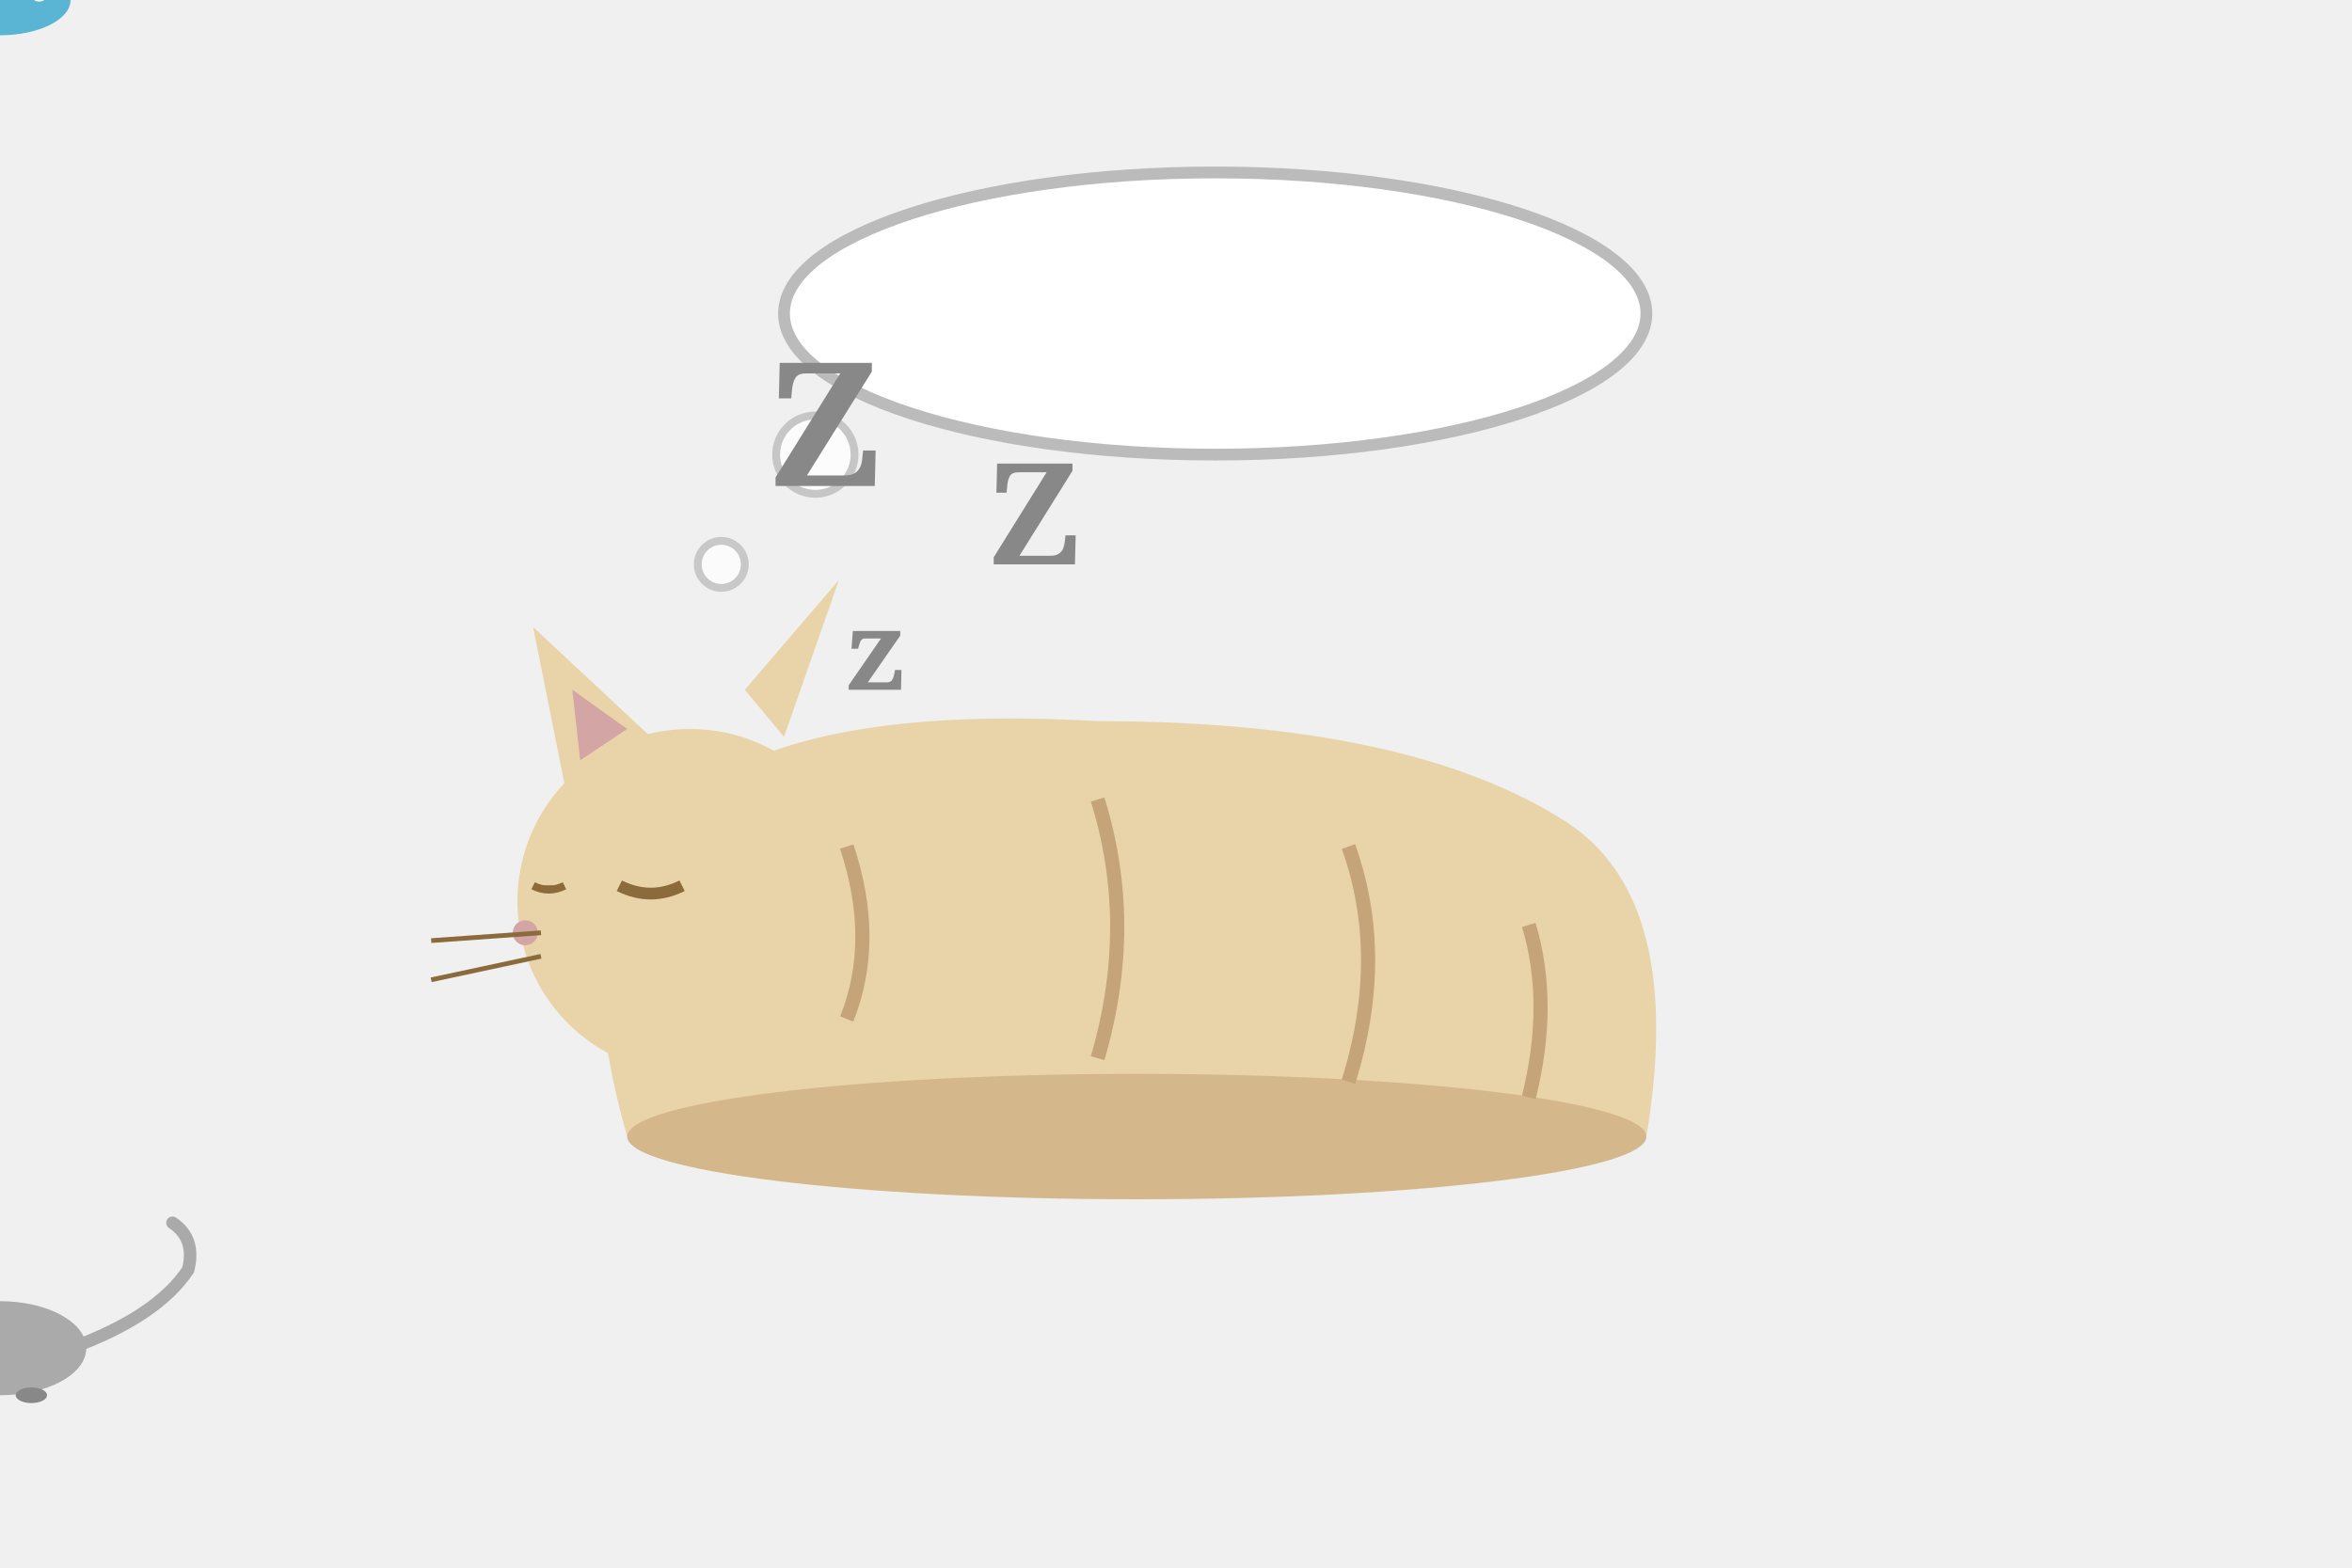
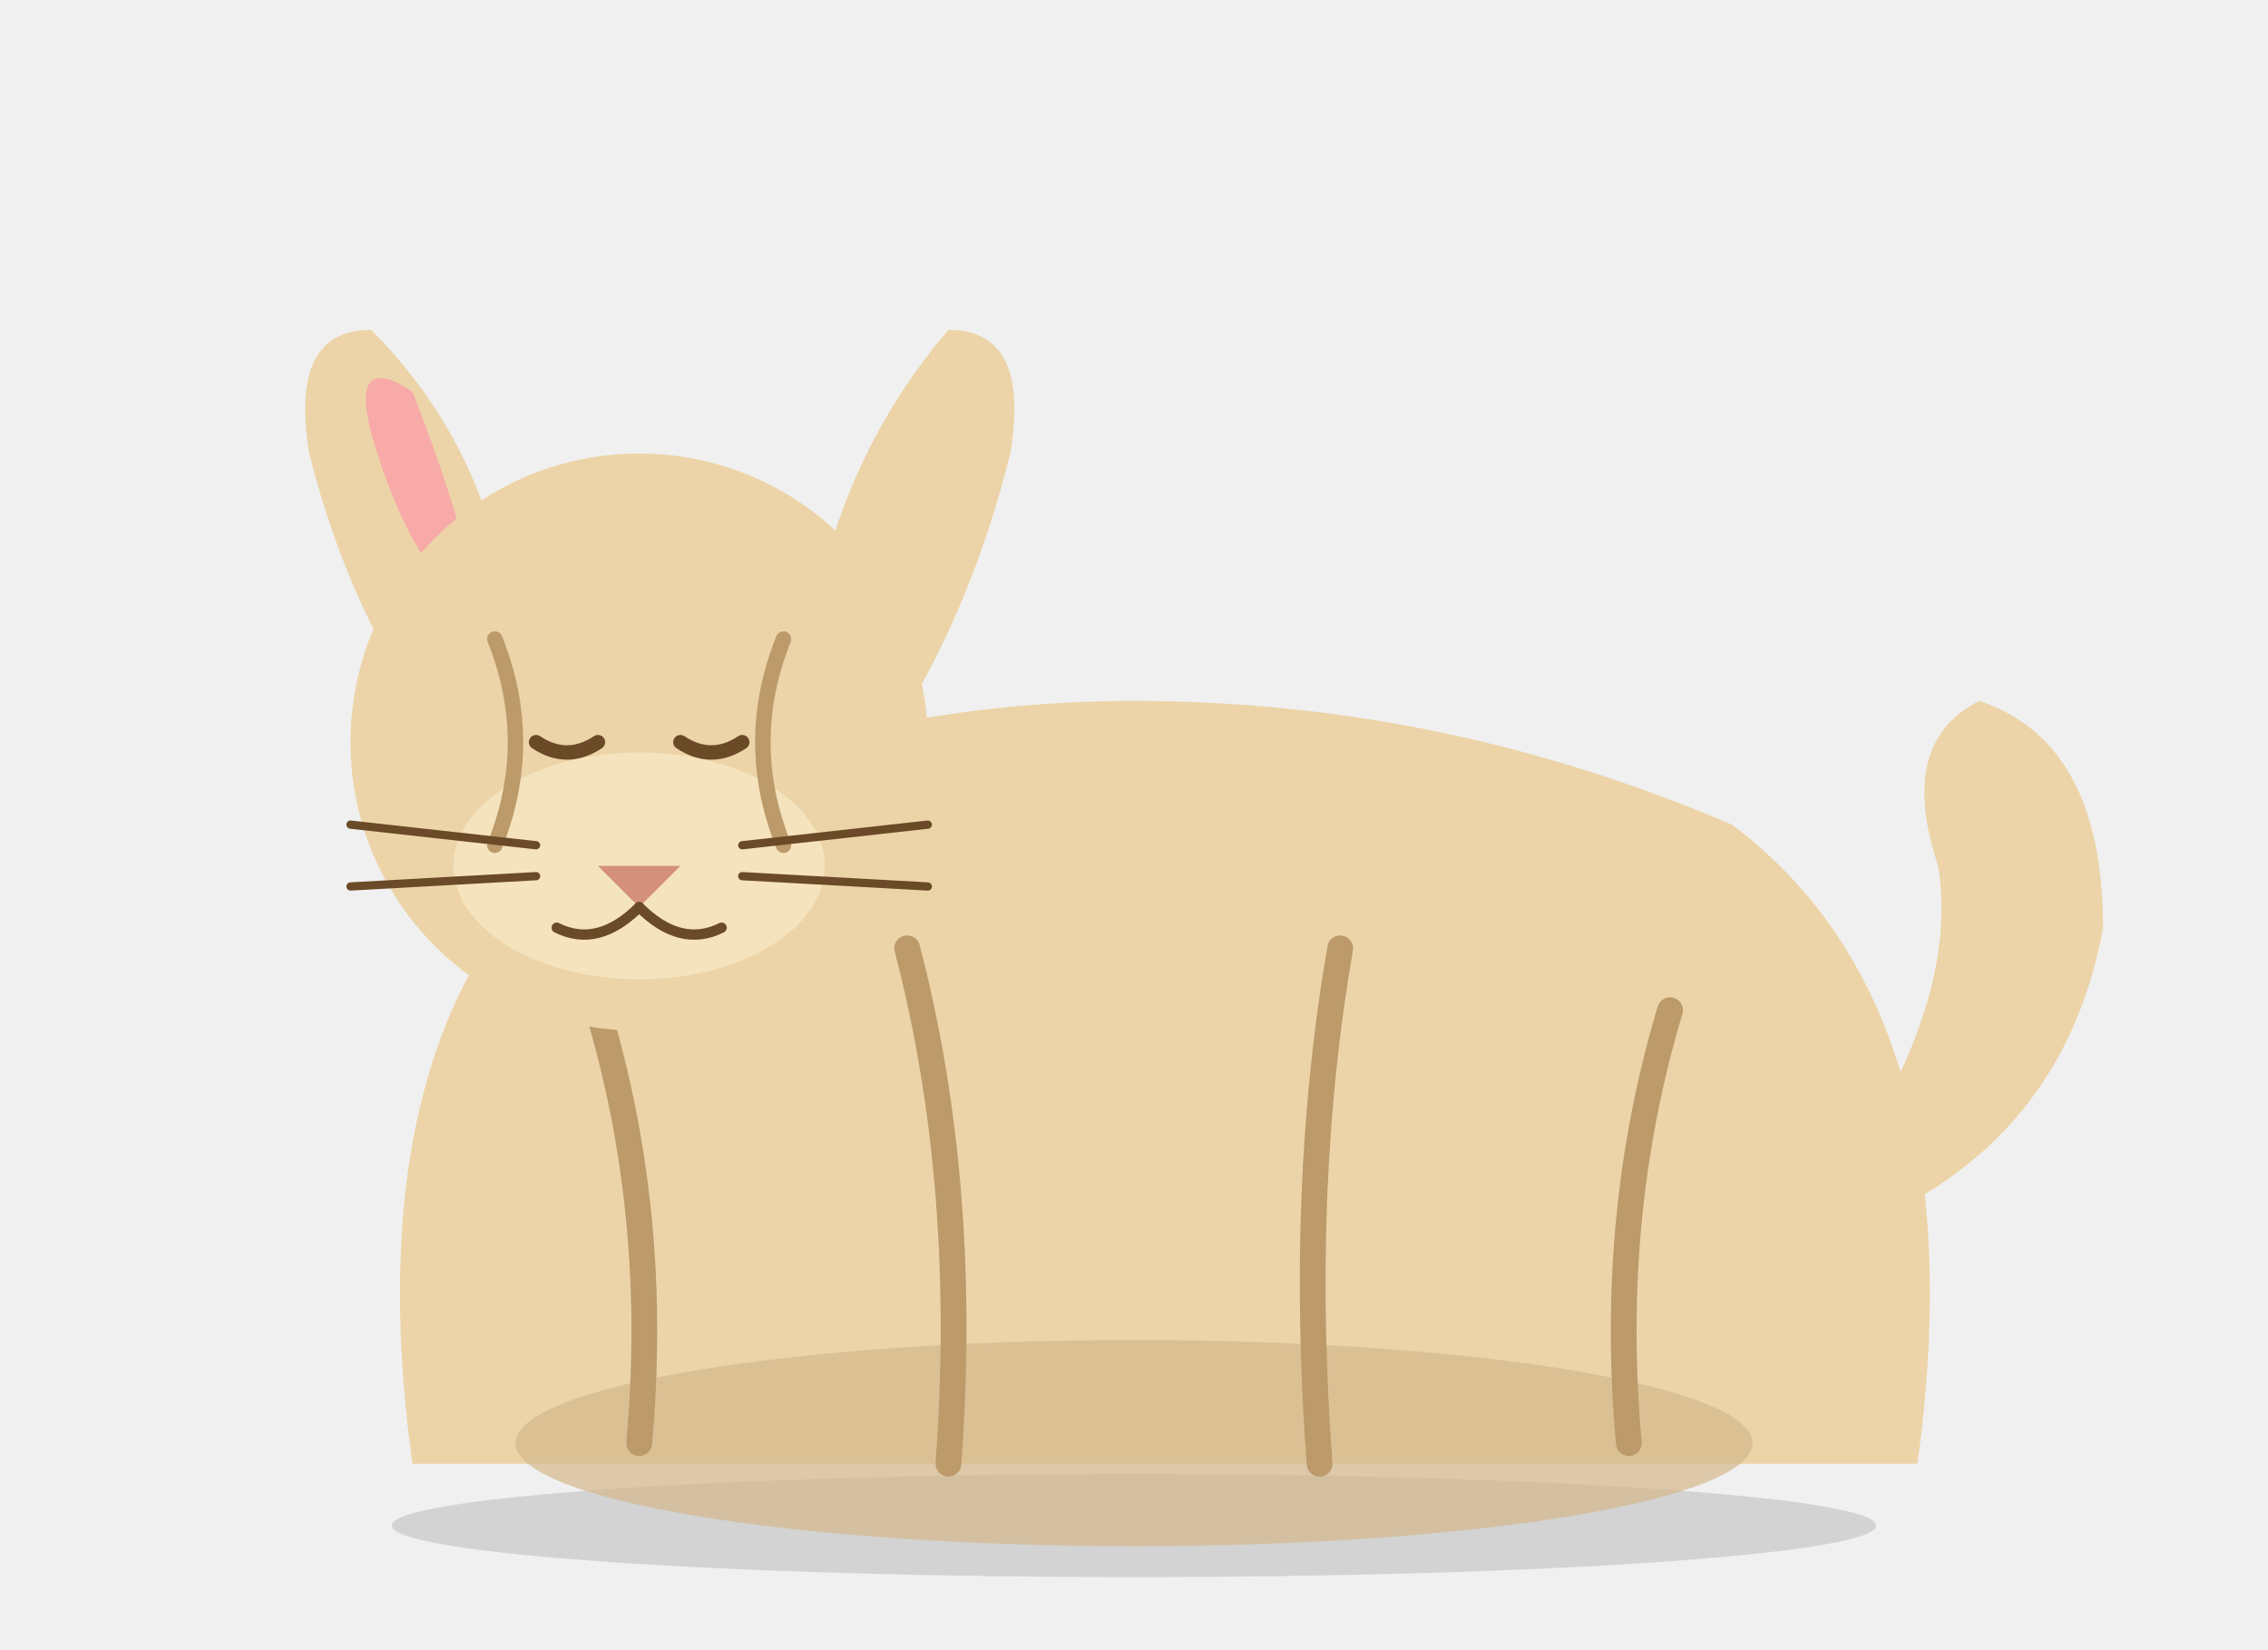
- <svg xmlns="http://www.w3.org/2000/svg" viewBox="0 0 300 200" width="280" role="img" aria-label="a cream tabby cat sleeping in loaf position, dreaming of a fish, with a tiny mouse tiptoeing past its twitching ear">
-   <circle cx="92" cy="72" r="3" fill="#fff" stroke="#bbb" stroke-width="1" opacity="0.75" />
-   <circle cx="104" cy="58" r="5" fill="#fff" stroke="#bbb" stroke-width="1" opacity="0.8" />
-   <ellipse cx="155" cy="40" rx="55" ry="18" fill="#fff" stroke="#bbb" stroke-width="1.5" />
+ <svg xmlns="http://www.w3.org/2000/svg" viewBox="0 0 220 160" width="220" role="img" aria-label="a cream tabby cat in loaf position, breathing slowly, tail wrapped around its body, occasionally twitching an ear, eyes softly closed">
+   <ellipse cx="110" cy="148" rx="72" ry="5" fill="#1a1a1a" opacity="0.14" />
+   <path d="M 40 142 Q 34 98 58 80 Q 82 68 110 68 Q 140 68 168 80 Q 192 98 186 142 Z" fill="#ecd4a8">
+     <animate attributeName="d" values="M 40 142 Q 34 98 58 80 Q 82 68 110 68 Q 140 68 168 80 Q 192 98 186 142 Z;                      M 40 142 Q 34 95 58 77 Q 82 65 110 65 Q 140 65 168 77 Q 192 95 186 142 Z;                      M 40 142 Q 34 98 58 80 Q 82 68 110 68 Q 140 68 168 80 Q 192 98 186 142 Z" calcMode="spline" keySplines="0.42 0 0.58 1; 0.42 0 0.58 1" keyTimes="0;0.5;1" dur="4.2s" repeatCount="indefinite" />
+   </path>
+   <ellipse cx="110" cy="140" rx="60" ry="10" fill="#d4b88c" opacity="0.7" />
+   <path d="M 58 98 Q 64 118 62 140" stroke="#bc9a6a" stroke-width="2.5" stroke-linecap="round" fill="none" />
+   <path d="M 88 92 Q 94 115 92 142" stroke="#bc9a6a" stroke-width="2.5" stroke-linecap="round" fill="none" />
+   <path d="M 130 92 Q 126 115 128 142" stroke="#bc9a6a" stroke-width="2.5" stroke-linecap="round" fill="none" />
+   <path d="M 162 98 Q 156 118 158 140" stroke="#bc9a6a" stroke-width="2.5" stroke-linecap="round" fill="none" />
+   <path d="M 178 120 Q 200 112 204 90 Q 204 72 192 68 Q 184 72 188 84 Q 190 96 180 112 Z" fill="#ecd4a8">
+     <animateTransform attributeName="transform" type="rotate" values="0 192 100; 3 192 100; 0 192 100" calcMode="spline" keySplines="0.42 0 0.58 1; 0.42 0 0.58 1" keyTimes="0;0.5;1" dur="4.2s" repeatCount="indefinite" />
+   </path>
  <g>
-     <animateMotion dur="5s" repeatCount="indefinite" path="M 115 40 Q 155 30 195 40 Q 155 50 115 40" />
-     <g>
-       <ellipse cx="0" cy="0" rx="9" ry="4.5" fill="#5ab5d4" />
-       <polygon points="-9,0 -15,-5 -15,5" fill="#5ab5d4">
-         <animateTransform attributeName="transform" type="skewX" values="0;12;0;-12;0" dur="0.6s" repeatCount="indefinite" />
-       </polygon>
-       <circle cx="5" cy="-1" r="1.2" fill="#fff" />
-       <circle cx="5" cy="-1" r="0.5" fill="#000" />
-     </g>
+     <animateTransform attributeName="transform" type="translate" values="0 0; 0 -1; 0 0" calcMode="spline" keySplines="0.42 0 0.58 1; 0.42 0 0.58 1" keyTimes="0;0.5;1" dur="4.2s" repeatCount="indefinite" />
+     <path d="M 50 68 Q 50 46 36 32 Q 28 32 30 44 Q 34 60 43 72 Z" fill="#ecd4a8">
+       <animateTransform attributeName="transform" type="rotate" values="0 43 62; 0 43 62; 0 43 62; -18 43 62; 3 43 62; -18 43 62; 0 43 62; 0 43 62" calcMode="spline" keySplines="0.42 0 0.58 1; 0.42 0 0.58 1; 0.12 0 0.39 0; 0.61 1 0.88 1; 0.12 0 0.39 0; 0.61 1 0.88 1; 0.42 0 0.58 1" keyTimes="0;0.4;0.5;0.55;0.6;0.65;0.7;1" dur="9s" repeatCount="indefinite" />
+     </path>
+     <path d="M 78 66 Q 80 46 92 32 Q 100 32 98 44 Q 94 60 86 72 Z" fill="#ecd4a8" />
+     <path d="M 36 42 Q 34 34 40 38 Q 44 48 47 60 Q 40 56 36 42 Z" fill="#ff8da8" opacity="0.6" />
+     <circle cx="62" cy="72" r="28" fill="#ecd4a8" />
+     <ellipse cx="62" cy="84" rx="18" ry="11" fill="#f5e3bd" />
+     <path d="M 48 62 Q 52 72 48 82" stroke="#bc9a6a" stroke-width="1.5" stroke-linecap="round" fill="none" />
+     <path d="M 76 62 Q 72 72 76 82" stroke="#bc9a6a" stroke-width="1.5" stroke-linecap="round" fill="none" />
+     <path d="M 52 72 Q 55 74 58 72" stroke="#6b4a28" stroke-width="1.4" fill="none" stroke-linecap="round" />
+     <path d="M 66 72 Q 69 74 72 72" stroke="#6b4a28" stroke-width="1.4" fill="none" stroke-linecap="round" />
+     <path d="M 58 84 L 66 84 L 62 88 Z" fill="#d4907a" />
+     <path d="M 62 88 Q 58 92 54 90" stroke="#6b4a28" stroke-width="1" fill="none" stroke-linecap="round" />
+     <path d="M 62 88 Q 66 92 70 90" stroke="#6b4a28" stroke-width="1" fill="none" stroke-linecap="round" />
+     <line x1="34" y1="80" x2="52" y2="82" stroke="#6b4a28" stroke-width="0.8" stroke-linecap="round" />
+     <line x1="34" y1="86" x2="52" y2="85" stroke="#6b4a28" stroke-width="0.8" stroke-linecap="round" />
+     <line x1="72" y1="82" x2="90" y2="80" stroke="#6b4a28" stroke-width="0.8" stroke-linecap="round" />
+     <line x1="72" y1="85" x2="90" y2="86" stroke="#6b4a28" stroke-width="0.8" stroke-linecap="round" />
  </g>
-   <g>
-     <path d="M 80 145 Q 70 110 90 100 Q 105 90 140 92 Q 180 92 200 105 Q 215 115 210 145 Z" fill="#e8d4a8">
-       <animate attributeName="d" values="M 80 145 Q 70 110 90 100 Q 105 90 140 92 Q 180 92 200 105 Q 215 115 210 145 Z;                        M 80 145 Q 70 108 90 98 Q 105 88 140 90 Q 180 90 200 103 Q 215 113 210 145 Z;                        M 80 145 Q 70 110 90 100 Q 105 90 140 92 Q 180 92 200 105 Q 215 115 210 145 Z" dur="3.8s" repeatCount="indefinite" />
-     </path>
-     <ellipse cx="145" cy="145" rx="65" ry="8" fill="#d4b88c" />
-     <circle cx="88" cy="115" r="22" fill="#e8d4a8">
-       <animate attributeName="r" values="22;22.8;22" dur="3.8s" repeatCount="indefinite" />
-     </circle>
-     <polygon points="72,100 68,80 83,94" fill="#e8d4a8">
-       <animateTransform attributeName="transform" type="rotate" values="0 72 100; 0 72 100; 0 72 100; -18 72 100; 4 72 100; -18 72 100; 0 72 100; 0 72 100" keyTimes="0;0.35;0.42;0.48;0.53;0.58;0.65;1" dur="10s" repeatCount="indefinite" />
-     </polygon>
-     <polygon points="100,94 107,74 95,88" fill="#e8d4a8" />
-     <polygon points="74,97 73,88 80,93" fill="#d4a5a5" />
-     <path d="M 79 113 Q 83 115 87 113" stroke="#8b6a3c" stroke-width="1.5" fill="none" />
-     <path d="M 68 113 Q 70 114 72 113" stroke="#8b6a3c" stroke-width="1" />
-     <circle cx="67" cy="119" r="1.6" fill="#d4a5a5" />
-     <line x1="55" y1="120" x2="69" y2="119" stroke="#8b6a3c" stroke-width="0.6" />
-     <line x1="55" y1="125" x2="69" y2="122" stroke="#8b6a3c" stroke-width="0.6" />
-     <path d="M 108 108 Q 112 120 108 130" stroke="#c4a478" stroke-width="1.8" fill="none" />
-     <path d="M 140 102 Q 145 118 140 135" stroke="#c4a478" stroke-width="1.8" fill="none" />
-     <path d="M 172 108 Q 177 122 172 138" stroke="#c4a478" stroke-width="1.8" fill="none" />
-     <path d="M 195 118 Q 198 128 195 140" stroke="#c4a478" stroke-width="1.8" fill="none" />
-   </g>
-   <g>
-     <animateTransform attributeName="transform" type="translate" values="340 0; -80 0" dur="10s" repeatCount="indefinite" />
-     <g>
-       <animateTransform attributeName="transform" type="translate" values="0 0; 0 -1.5; 0 0" dur="0.3s" repeatCount="indefinite" />
-       <ellipse cx="0" cy="172" rx="11" ry="6" fill="#aaa" />
-       <circle cx="-11" cy="170" r="5.5" fill="#aaa" />
-       <circle cx="-14" cy="165" r="3" fill="#aaa" />
-       <circle cx="-14" cy="165" r="1.5" fill="#d4a5a5" />
-       <circle cx="-14" cy="170" r="0.7" fill="#000" />
-       <circle cx="-16" cy="172" r="0.6" fill="#333" />
-       <line x1="-16" y1="172" x2="-20" y2="170" stroke="#555" stroke-width="0.3" />
-       <line x1="-16" y1="172" x2="-20" y2="174" stroke="#555" stroke-width="0.3" />
-       <path d="M 9 172 Q 20 168 24 162 Q 25 158 22 156" stroke="#aaa" stroke-width="1.6" fill="none" stroke-linecap="round" />
-       <ellipse cx="-5" cy="178" rx="2" ry="1" fill="#888" />
-       <ellipse cx="4" cy="178" rx="2" ry="1" fill="#888" />
-     </g>
-   </g>
-   <g font-family="Georgia, serif" font-weight="bold" fill="#888">
-     <text x="108" y="88" font-size="14">z
-       <animate attributeName="y" values="88;50" dur="3.5s" repeatCount="indefinite" />
-       <animate attributeName="opacity" values="0.85;0" dur="3.5s" repeatCount="indefinite" />
+   <g font-family="Georgia, serif" font-weight="bold" fill="#8a7454">
+     <text x="100" y="60" font-size="12" opacity="0">z
+       <animate attributeName="y" values="60;25" calcMode="spline" keySplines="0.42 0 0.58 1" keyTimes="0;1" dur="4s" repeatCount="indefinite" />
+       <animate attributeName="opacity" values="0;0.7;0" calcMode="spline" keySplines="0.42 0 0.58 1; 0.42 0 0.58 1" keyTimes="0;0.4;1" dur="4s" repeatCount="indefinite" />
    </text>
-     <text x="126" y="72" font-size="18">Z
-       <animate attributeName="y" values="72;30" dur="3.5s" begin="1.2s" repeatCount="indefinite" />
-       <animate attributeName="opacity" values="0.85;0" dur="3.5s" begin="1.2s" repeatCount="indefinite" />
+     <text x="118" y="48" font-size="16" opacity="0">Z
+       <animate attributeName="y" values="48;10" calcMode="spline" keySplines="0.42 0 0.58 1" keyTimes="0;1" dur="4s" begin="1.3s" repeatCount="indefinite" />
+       <animate attributeName="opacity" values="0;0.8;0" calcMode="spline" keySplines="0.42 0 0.58 1; 0.42 0 0.58 1" keyTimes="0;0.4;1" dur="4s" begin="1.3s" repeatCount="indefinite" />
    </text>
-     <text x="98" y="62" font-size="22">Z
-       <animate attributeName="y" values="62;22" dur="3.5s" begin="2.4s" repeatCount="indefinite" />
-       <animate attributeName="opacity" values="0.85;0" dur="3.5s" begin="2.4s" repeatCount="indefinite" />
+     <text x="92" y="40" font-size="20" opacity="0">Z
+       <animate attributeName="y" values="40;0" calcMode="spline" keySplines="0.42 0 0.58 1" keyTimes="0;1" dur="4s" begin="2.6s" repeatCount="indefinite" />
+       <animate attributeName="opacity" values="0;0.8;0" calcMode="spline" keySplines="0.42 0 0.58 1; 0.42 0 0.58 1" keyTimes="0;0.4;1" dur="4s" begin="2.6s" repeatCount="indefinite" />
    </text>
  </g>
</svg>
